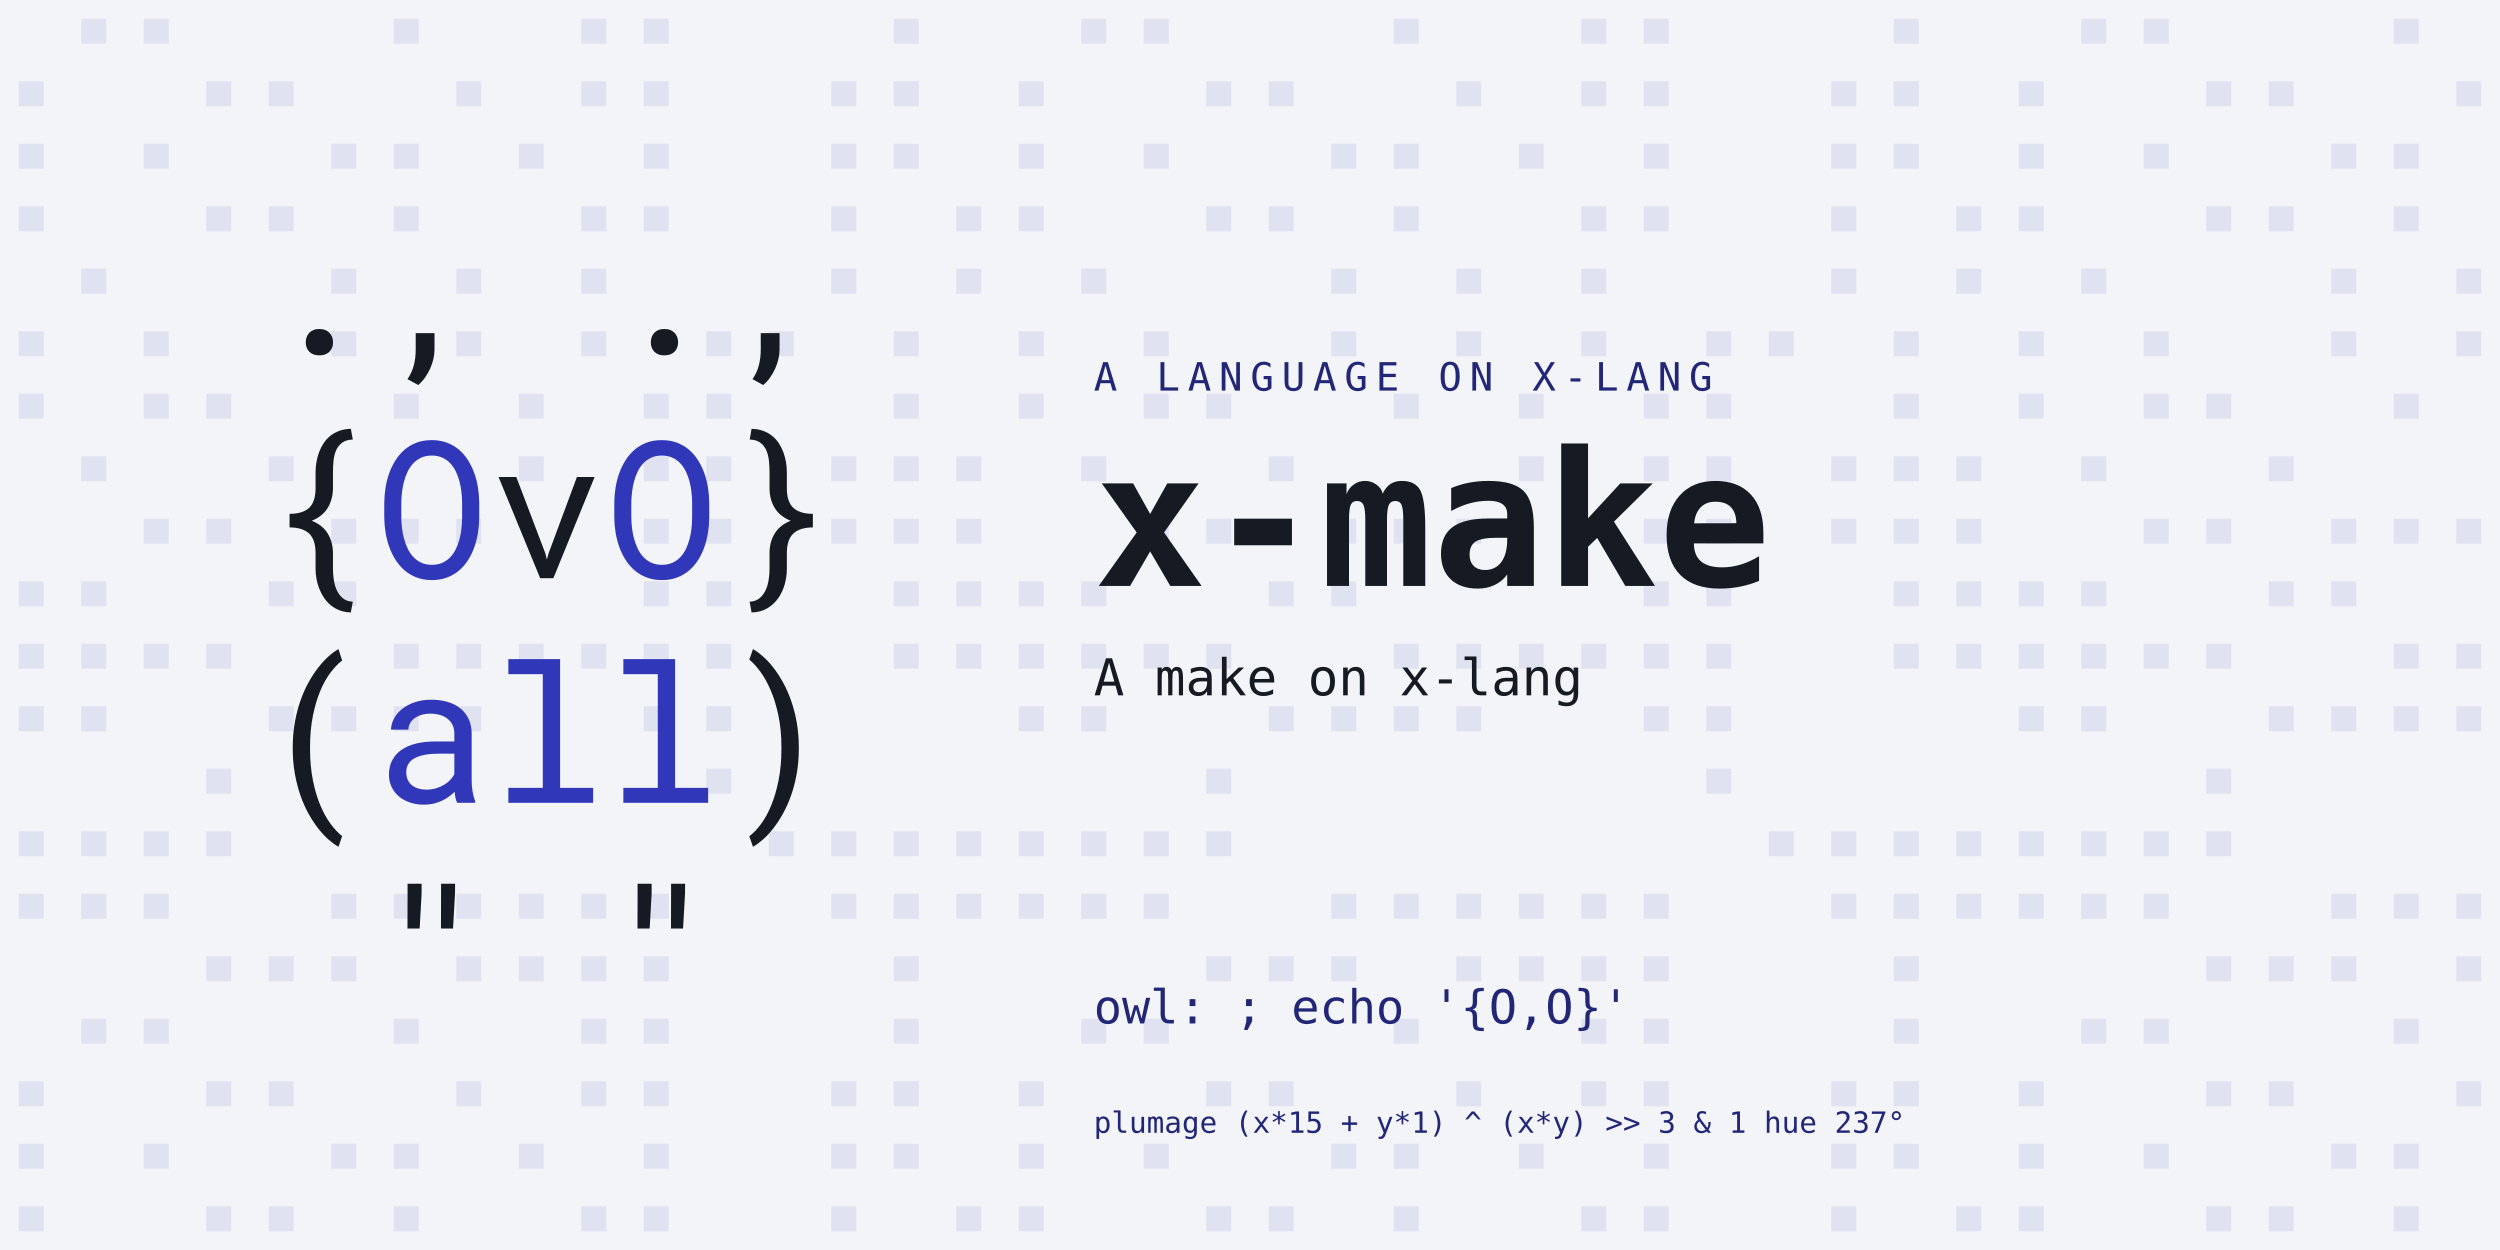
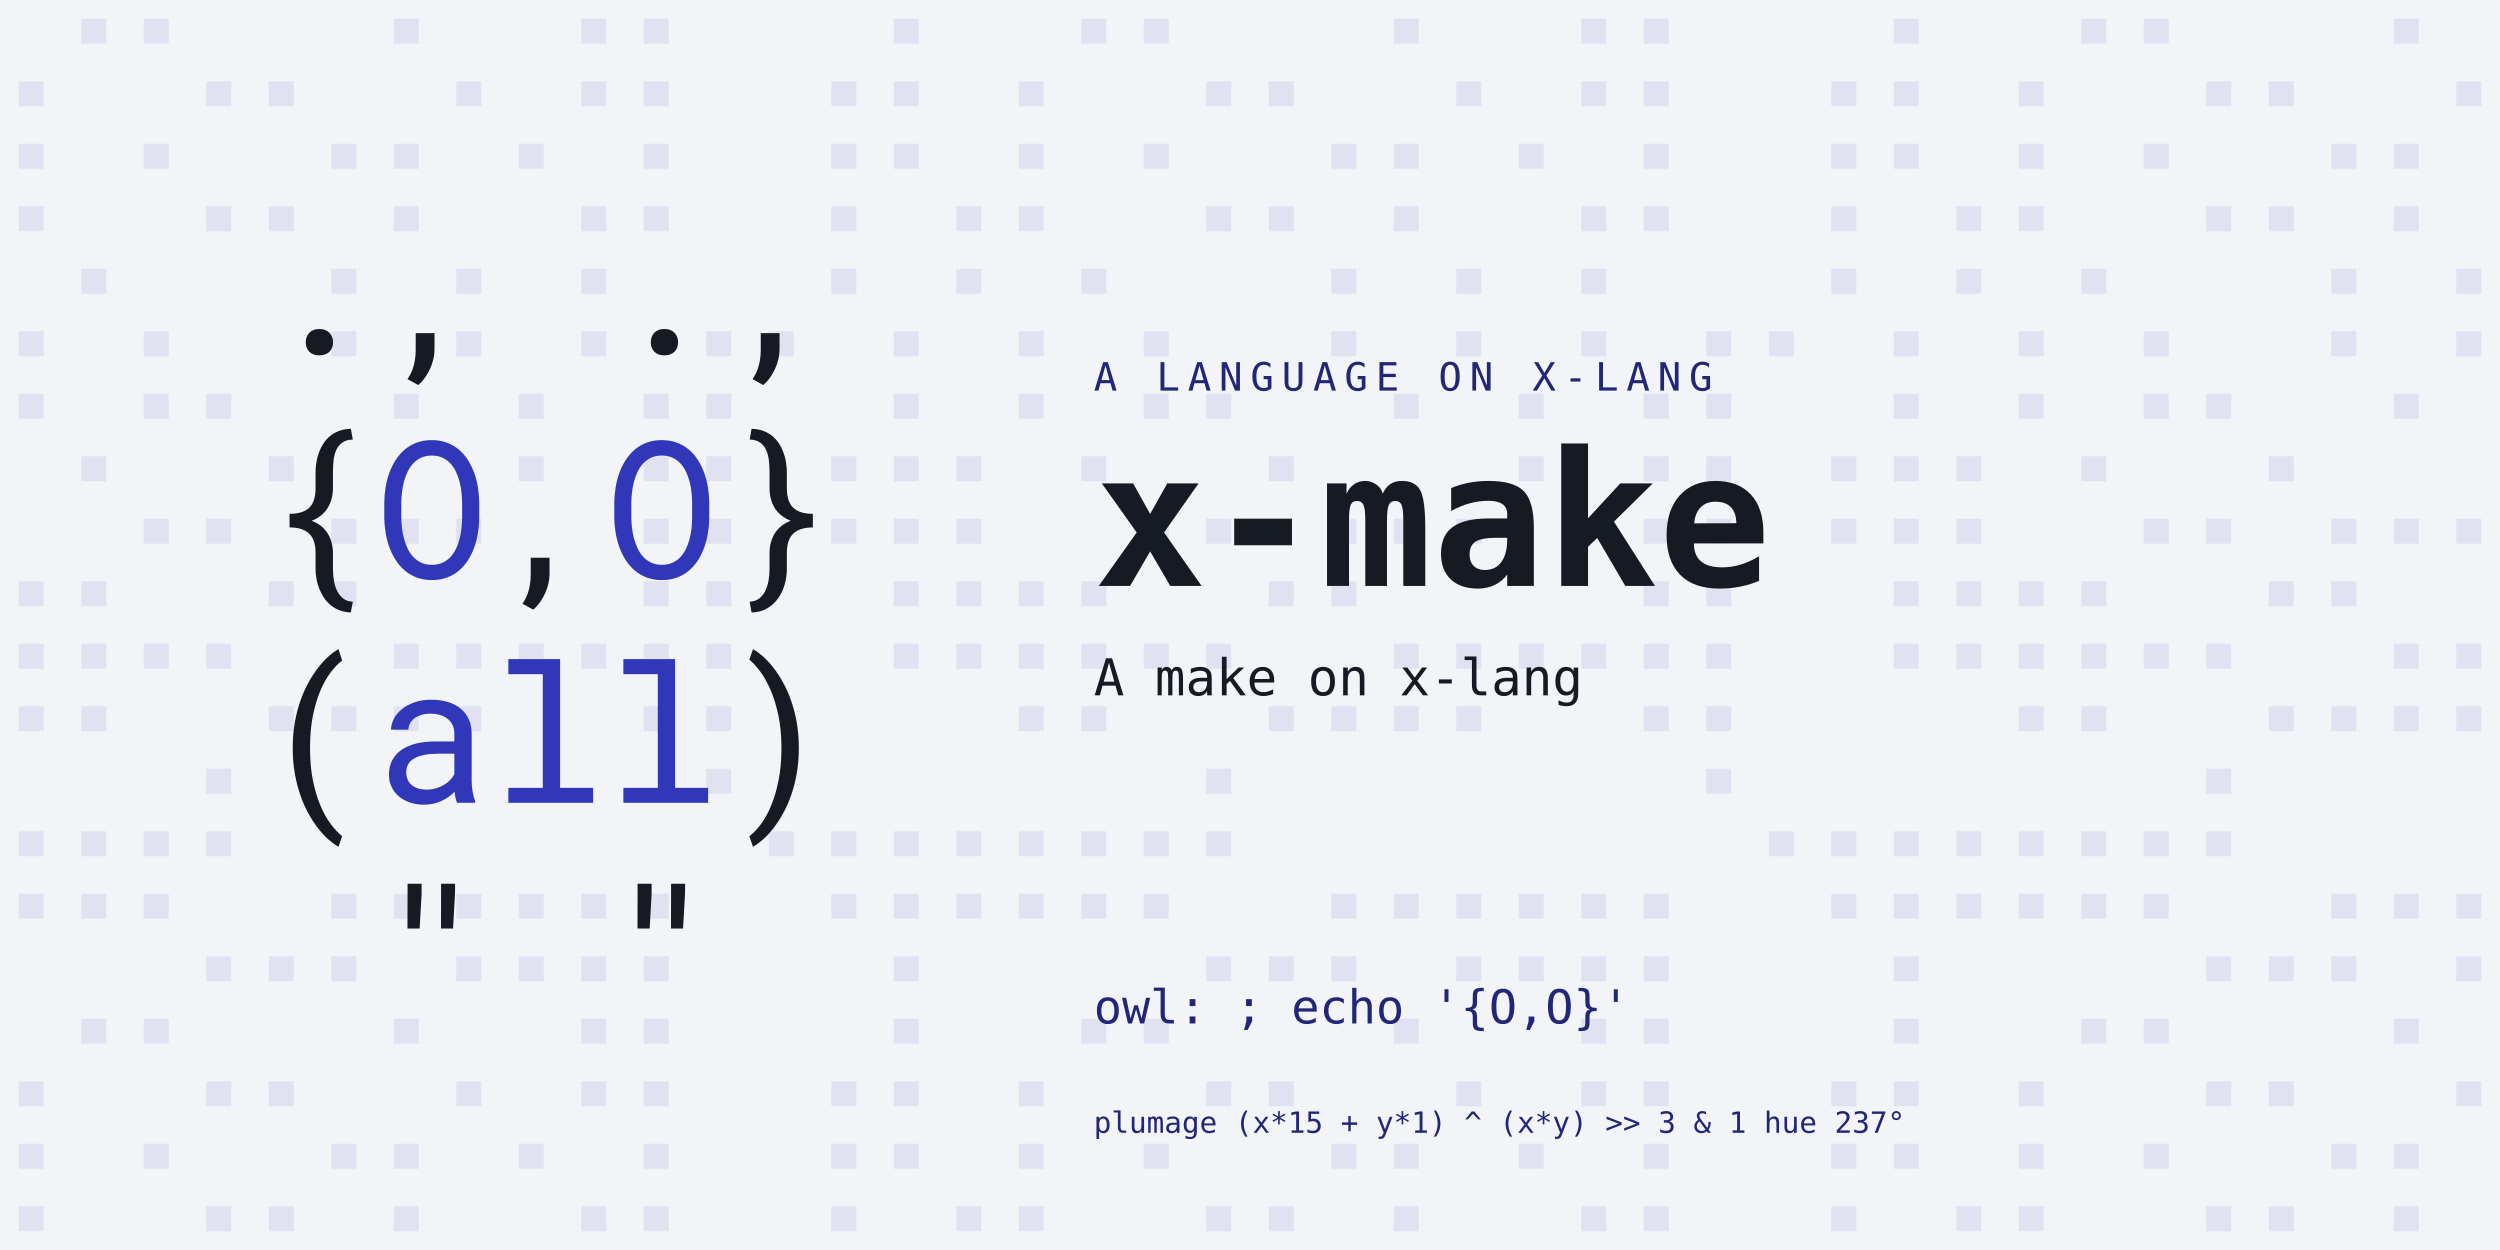
<svg xmlns="http://www.w3.org/2000/svg" width="1280" height="640" viewBox="0 0 1280 640" role="img" aria-label="x-make, with Bitwise">
  <rect width="1280" height="640" fill="#f2f4f7" />
  <g fill="hsl(237.5,58%,46%)" fill-opacity="0.09">
    <rect x="41.6" y="9.6" width="12.8" height="12.8" />
    <rect x="73.6" y="9.6" width="12.8" height="12.8" />
    <rect x="201.6" y="9.6" width="12.8" height="12.8" />
    <rect x="297.6" y="9.6" width="12.8" height="12.8" />
    <rect x="329.6" y="9.6" width="12.8" height="12.8" />
    <rect x="457.6" y="9.6" width="12.8" height="12.8" />
    <rect x="553.6" y="9.6" width="12.8" height="12.8" />
    <rect x="585.6" y="9.6" width="12.8" height="12.8" />
    <rect x="713.6" y="9.6" width="12.8" height="12.8" />
    <rect x="809.6" y="9.6" width="12.8" height="12.8" />
    <rect x="841.6" y="9.6" width="12.8" height="12.8" />
    <rect x="969.6" y="9.6" width="12.8" height="12.8" />
    <rect x="1065.6" y="9.6" width="12.8" height="12.8" />
    <rect x="1097.6" y="9.6" width="12.8" height="12.8" />
    <rect x="1225.6" y="9.6" width="12.8" height="12.8" />
    <rect x="9.6" y="41.6" width="12.8" height="12.8" />
    <rect x="105.6" y="41.6" width="12.8" height="12.8" />
    <rect x="137.6" y="41.6" width="12.8" height="12.8" />
    <rect x="233.6" y="41.6" width="12.8" height="12.8" />
    <rect x="297.6" y="41.6" width="12.8" height="12.8" />
    <rect x="329.6" y="41.6" width="12.8" height="12.8" />
    <rect x="425.6" y="41.6" width="12.8" height="12.8" />
    <rect x="457.6" y="41.6" width="12.8" height="12.8" />
    <rect x="521.6" y="41.6" width="12.8" height="12.8" />
    <rect x="617.6" y="41.6" width="12.8" height="12.8" />
    <rect x="649.6" y="41.6" width="12.8" height="12.8" />
    <rect x="745.6" y="41.6" width="12.8" height="12.8" />
    <rect x="809.6" y="41.6" width="12.8" height="12.8" />
    <rect x="841.6" y="41.6" width="12.8" height="12.8" />
    <rect x="937.6" y="41.6" width="12.8" height="12.8" />
    <rect x="969.6" y="41.6" width="12.8" height="12.8" />
    <rect x="1033.6" y="41.6" width="12.8" height="12.8" />
    <rect x="1129.6" y="41.6" width="12.8" height="12.8" />
    <rect x="1161.6" y="41.6" width="12.8" height="12.8" />
    <rect x="1257.6" y="41.6" width="12.8" height="12.8" />
    <rect x="9.6" y="73.6" width="12.8" height="12.8" />
    <rect x="73.6" y="73.6" width="12.8" height="12.8" />
    <rect x="169.6" y="73.6" width="12.8" height="12.8" />
    <rect x="201.6" y="73.6" width="12.8" height="12.8" />
    <rect x="265.6" y="73.6" width="12.8" height="12.8" />
    <rect x="329.6" y="73.6" width="12.8" height="12.8" />
    <rect x="425.6" y="73.6" width="12.8" height="12.8" />
    <rect x="457.6" y="73.6" width="12.8" height="12.8" />
    <rect x="521.6" y="73.6" width="12.8" height="12.8" />
    <rect x="585.6" y="73.6" width="12.8" height="12.8" />
    <rect x="681.6" y="73.6" width="12.8" height="12.8" />
    <rect x="713.6" y="73.6" width="12.8" height="12.8" />
    <rect x="777.6" y="73.6" width="12.8" height="12.8" />
    <rect x="841.6" y="73.6" width="12.8" height="12.8" />
    <rect x="937.6" y="73.6" width="12.8" height="12.8" />
    <rect x="969.6" y="73.6" width="12.8" height="12.8" />
    <rect x="1033.6" y="73.6" width="12.8" height="12.8" />
    <rect x="1097.6" y="73.6" width="12.8" height="12.8" />
    <rect x="1193.6" y="73.6" width="12.8" height="12.8" />
    <rect x="1225.6" y="73.6" width="12.8" height="12.8" />
    <rect x="9.6" y="105.6" width="12.8" height="12.8" />
    <rect x="105.6" y="105.6" width="12.8" height="12.8" />
    <rect x="137.6" y="105.6" width="12.8" height="12.8" />
    <rect x="201.6" y="105.6" width="12.8" height="12.8" />
    <rect x="297.6" y="105.6" width="12.8" height="12.8" />
    <rect x="329.6" y="105.6" width="12.8" height="12.8" />
    <rect x="425.6" y="105.6" width="12.8" height="12.8" />
    <rect x="489.6" y="105.6" width="12.8" height="12.8" />
    <rect x="521.6" y="105.6" width="12.8" height="12.8" />
    <rect x="617.6" y="105.6" width="12.8" height="12.8" />
    <rect x="649.6" y="105.6" width="12.8" height="12.8" />
    <rect x="713.6" y="105.6" width="12.8" height="12.8" />
    <rect x="809.6" y="105.6" width="12.8" height="12.8" />
    <rect x="841.6" y="105.6" width="12.8" height="12.8" />
    <rect x="937.6" y="105.6" width="12.8" height="12.8" />
    <rect x="1001.6" y="105.6" width="12.8" height="12.8" />
    <rect x="1033.6" y="105.6" width="12.8" height="12.8" />
    <rect x="1129.6" y="105.6" width="12.8" height="12.8" />
    <rect x="1161.6" y="105.6" width="12.8" height="12.8" />
    <rect x="1225.6" y="105.6" width="12.8" height="12.8" />
    <rect x="41.6" y="137.6" width="12.8" height="12.8" />
    <rect x="169.6" y="137.6" width="12.8" height="12.8" />
    <rect x="233.6" y="137.6" width="12.8" height="12.8" />
    <rect x="297.6" y="137.6" width="12.8" height="12.8" />
    <rect x="425.6" y="137.6" width="12.8" height="12.8" />
    <rect x="489.6" y="137.6" width="12.8" height="12.8" />
    <rect x="553.6" y="137.6" width="12.8" height="12.8" />
    <rect x="681.6" y="137.6" width="12.8" height="12.8" />
    <rect x="745.6" y="137.6" width="12.8" height="12.8" />
    <rect x="809.6" y="137.6" width="12.8" height="12.8" />
    <rect x="937.6" y="137.6" width="12.8" height="12.8" />
    <rect x="1001.6" y="137.6" width="12.8" height="12.8" />
    <rect x="1065.6" y="137.6" width="12.8" height="12.8" />
    <rect x="1193.6" y="137.6" width="12.8" height="12.8" />
    <rect x="1257.6" y="137.6" width="12.8" height="12.8" />
    <rect x="9.6" y="169.6" width="12.8" height="12.8" />
    <rect x="73.6" y="169.6" width="12.8" height="12.8" />
    <rect x="169.6" y="169.6" width="12.8" height="12.8" />
    <rect x="233.6" y="169.6" width="12.8" height="12.8" />
    <rect x="297.6" y="169.6" width="12.8" height="12.8" />
    <rect x="361.6" y="169.6" width="12.8" height="12.8" />
    <rect x="393.6" y="169.6" width="12.8" height="12.8" />
    <rect x="457.6" y="169.6" width="12.8" height="12.8" />
    <rect x="521.6" y="169.6" width="12.8" height="12.8" />
    <rect x="585.6" y="169.6" width="12.8" height="12.8" />
    <rect x="681.6" y="169.6" width="12.8" height="12.8" />
    <rect x="745.6" y="169.6" width="12.8" height="12.8" />
    <rect x="809.6" y="169.6" width="12.8" height="12.8" />
    <rect x="873.6" y="169.6" width="12.8" height="12.8" />
    <rect x="905.6" y="169.6" width="12.8" height="12.8" />
    <rect x="969.6" y="169.6" width="12.8" height="12.8" />
    <rect x="1033.6" y="169.6" width="12.8" height="12.8" />
    <rect x="1097.6" y="169.6" width="12.8" height="12.8" />
    <rect x="1193.6" y="169.6" width="12.8" height="12.8" />
    <rect x="1257.6" y="169.6" width="12.8" height="12.8" />
    <rect x="9.6" y="201.6" width="12.8" height="12.8" />
    <rect x="73.6" y="201.6" width="12.8" height="12.8" />
    <rect x="105.6" y="201.6" width="12.8" height="12.8" />
    <rect x="201.6" y="201.6" width="12.8" height="12.8" />
    <rect x="265.6" y="201.6" width="12.8" height="12.8" />
    <rect x="329.6" y="201.6" width="12.8" height="12.8" />
    <rect x="361.6" y="201.6" width="12.8" height="12.8" />
    <rect x="457.6" y="201.6" width="12.8" height="12.8" />
    <rect x="521.6" y="201.6" width="12.8" height="12.8" />
    <rect x="585.6" y="201.6" width="12.8" height="12.8" />
    <rect x="617.6" y="201.6" width="12.8" height="12.8" />
    <rect x="713.6" y="201.6" width="12.8" height="12.8" />
    <rect x="777.6" y="201.6" width="12.8" height="12.8" />
    <rect x="841.6" y="201.6" width="12.8" height="12.8" />
    <rect x="873.6" y="201.6" width="12.8" height="12.8" />
    <rect x="969.6" y="201.6" width="12.8" height="12.8" />
    <rect x="1033.6" y="201.6" width="12.8" height="12.8" />
    <rect x="1097.6" y="201.6" width="12.8" height="12.8" />
    <rect x="1129.6" y="201.6" width="12.8" height="12.8" />
    <rect x="1225.6" y="201.6" width="12.8" height="12.8" />
    <rect x="41.6" y="233.6" width="12.8" height="12.8" />
    <rect x="137.6" y="233.6" width="12.8" height="12.8" />
    <rect x="265.6" y="233.6" width="12.8" height="12.8" />
    <rect x="329.6" y="233.6" width="12.8" height="12.8" />
    <rect x="361.6" y="233.6" width="12.8" height="12.8" />
    <rect x="425.6" y="233.6" width="12.8" height="12.8" />
    <rect x="457.6" y="233.6" width="12.8" height="12.8" />
    <rect x="489.6" y="233.6" width="12.8" height="12.8" />
    <rect x="553.6" y="233.6" width="12.8" height="12.8" />
    <rect x="649.6" y="233.6" width="12.8" height="12.8" />
    <rect x="777.6" y="233.6" width="12.8" height="12.8" />
    <rect x="841.6" y="233.6" width="12.8" height="12.8" />
    <rect x="873.6" y="233.6" width="12.8" height="12.8" />
    <rect x="937.6" y="233.6" width="12.8" height="12.8" />
    <rect x="969.6" y="233.6" width="12.8" height="12.8" />
    <rect x="1001.6" y="233.6" width="12.8" height="12.8" />
    <rect x="1065.6" y="233.6" width="12.8" height="12.8" />
    <rect x="1161.6" y="233.6" width="12.8" height="12.8" />
    <rect x="73.6" y="265.6" width="12.8" height="12.8" />
    <rect x="105.6" y="265.6" width="12.8" height="12.8" />
    <rect x="169.6" y="265.6" width="12.8" height="12.8" />
    <rect x="201.6" y="265.6" width="12.8" height="12.8" />
    <rect x="233.6" y="265.6" width="12.8" height="12.8" />
    <rect x="329.6" y="265.6" width="12.8" height="12.8" />
    <rect x="361.6" y="265.6" width="12.8" height="12.8" />
    <rect x="425.6" y="265.6" width="12.8" height="12.8" />
    <rect x="457.6" y="265.6" width="12.8" height="12.8" />
    <rect x="489.6" y="265.6" width="12.8" height="12.8" />
    <rect x="585.6" y="265.6" width="12.8" height="12.8" />
    <rect x="617.6" y="265.6" width="12.8" height="12.8" />
    <rect x="681.6" y="265.6" width="12.8" height="12.8" />
    <rect x="713.6" y="265.6" width="12.8" height="12.8" />
    <rect x="745.6" y="265.6" width="12.8" height="12.8" />
    <rect x="841.6" y="265.6" width="12.8" height="12.8" />
    <rect x="873.6" y="265.6" width="12.8" height="12.8" />
    <rect x="937.6" y="265.6" width="12.8" height="12.8" />
    <rect x="969.6" y="265.6" width="12.8" height="12.8" />
    <rect x="1001.6" y="265.6" width="12.8" height="12.8" />
    <rect x="1097.6" y="265.6" width="12.8" height="12.8" />
    <rect x="1129.6" y="265.6" width="12.8" height="12.8" />
    <rect x="1193.6" y="265.6" width="12.8" height="12.8" />
    <rect x="1225.6" y="265.6" width="12.8" height="12.8" />
    <rect x="1257.6" y="265.6" width="12.8" height="12.8" />
    <rect x="9.6" y="297.6" width="12.8" height="12.8" />
    <rect x="41.6" y="297.6" width="12.8" height="12.8" />
    <rect x="137.6" y="297.6" width="12.8" height="12.8" />
    <rect x="169.6" y="297.6" width="12.8" height="12.8" />
    <rect x="329.6" y="297.6" width="12.8" height="12.8" />
    <rect x="361.6" y="297.6" width="12.8" height="12.8" />
    <rect x="457.6" y="297.6" width="12.8" height="12.8" />
    <rect x="489.6" y="297.6" width="12.8" height="12.8" />
    <rect x="521.6" y="297.6" width="12.8" height="12.8" />
    <rect x="553.6" y="297.6" width="12.8" height="12.8" />
    <rect x="649.6" y="297.6" width="12.8" height="12.8" />
    <rect x="681.6" y="297.6" width="12.8" height="12.8" />
    <rect x="841.6" y="297.6" width="12.8" height="12.8" />
    <rect x="873.6" y="297.6" width="12.8" height="12.8" />
    <rect x="969.6" y="297.6" width="12.8" height="12.8" />
    <rect x="1001.6" y="297.6" width="12.8" height="12.8" />
    <rect x="1033.6" y="297.6" width="12.8" height="12.8" />
    <rect x="1065.6" y="297.6" width="12.8" height="12.8" />
    <rect x="1161.6" y="297.6" width="12.8" height="12.8" />
    <rect x="1193.6" y="297.6" width="12.8" height="12.8" />
    <rect x="9.6" y="329.6" width="12.8" height="12.8" />
    <rect x="41.6" y="329.6" width="12.8" height="12.8" />
    <rect x="73.6" y="329.6" width="12.8" height="12.8" />
    <rect x="105.6" y="329.6" width="12.8" height="12.8" />
    <rect x="201.6" y="329.6" width="12.8" height="12.8" />
    <rect x="233.6" y="329.6" width="12.8" height="12.8" />
    <rect x="265.6" y="329.6" width="12.8" height="12.8" />
    <rect x="297.6" y="329.6" width="12.8" height="12.8" />
    <rect x="329.6" y="329.6" width="12.8" height="12.8" />
    <rect x="361.6" y="329.6" width="12.8" height="12.8" />
    <rect x="457.6" y="329.6" width="12.8" height="12.8" />
    <rect x="489.6" y="329.6" width="12.8" height="12.8" />
    <rect x="521.6" y="329.6" width="12.8" height="12.8" />
    <rect x="553.6" y="329.6" width="12.8" height="12.8" />
    <rect x="585.6" y="329.6" width="12.8" height="12.8" />
    <rect x="617.6" y="329.6" width="12.8" height="12.8" />
    <rect x="713.6" y="329.6" width="12.8" height="12.8" />
    <rect x="745.6" y="329.6" width="12.8" height="12.8" />
    <rect x="777.6" y="329.6" width="12.8" height="12.8" />
    <rect x="809.6" y="329.6" width="12.8" height="12.8" />
    <rect x="841.6" y="329.6" width="12.8" height="12.8" />
    <rect x="873.6" y="329.6" width="12.8" height="12.8" />
    <rect x="969.6" y="329.6" width="12.8" height="12.8" />
    <rect x="1001.6" y="329.6" width="12.8" height="12.8" />
    <rect x="1033.6" y="329.6" width="12.8" height="12.8" />
    <rect x="1065.6" y="329.6" width="12.8" height="12.8" />
    <rect x="1097.6" y="329.6" width="12.8" height="12.8" />
    <rect x="1129.6" y="329.6" width="12.8" height="12.8" />
    <rect x="1225.6" y="329.6" width="12.8" height="12.8" />
    <rect x="1257.6" y="329.6" width="12.8" height="12.8" />
    <rect x="9.6" y="361.6" width="12.8" height="12.8" />
    <rect x="41.6" y="361.6" width="12.8" height="12.8" />
    <rect x="137.6" y="361.6" width="12.8" height="12.8" />
    <rect x="169.6" y="361.6" width="12.8" height="12.8" />
    <rect x="201.6" y="361.6" width="12.8" height="12.8" />
    <rect x="233.6" y="361.6" width="12.8" height="12.8" />
    <rect x="329.6" y="361.6" width="12.8" height="12.8" />
    <rect x="361.6" y="361.6" width="12.8" height="12.8" />
    <rect x="521.6" y="361.6" width="12.8" height="12.8" />
    <rect x="553.6" y="361.6" width="12.8" height="12.8" />
    <rect x="649.6" y="361.6" width="12.8" height="12.8" />
    <rect x="681.6" y="361.6" width="12.8" height="12.8" />
    <rect x="713.6" y="361.6" width="12.8" height="12.8" />
    <rect x="745.6" y="361.6" width="12.8" height="12.8" />
    <rect x="841.6" y="361.6" width="12.8" height="12.8" />
    <rect x="873.6" y="361.6" width="12.8" height="12.8" />
    <rect x="1033.6" y="361.6" width="12.8" height="12.8" />
    <rect x="1065.6" y="361.6" width="12.8" height="12.8" />
    <rect x="1161.6" y="361.6" width="12.8" height="12.8" />
    <rect x="1193.6" y="361.6" width="12.8" height="12.8" />
    <rect x="1225.6" y="361.6" width="12.8" height="12.8" />
    <rect x="1257.6" y="361.6" width="12.8" height="12.8" />
    <rect x="105.6" y="393.6" width="12.8" height="12.8" />
    <rect x="361.6" y="393.6" width="12.8" height="12.8" />
    <rect x="617.6" y="393.6" width="12.8" height="12.8" />
    <rect x="873.6" y="393.6" width="12.8" height="12.8" />
    <rect x="1129.6" y="393.6" width="12.8" height="12.8" />
    <rect x="9.6" y="425.6" width="12.8" height="12.8" />
    <rect x="41.6" y="425.6" width="12.8" height="12.8" />
    <rect x="73.6" y="425.6" width="12.8" height="12.8" />
    <rect x="105.6" y="425.6" width="12.8" height="12.8" />
    <rect x="393.6" y="425.6" width="12.8" height="12.8" />
    <rect x="425.6" y="425.6" width="12.8" height="12.8" />
    <rect x="457.6" y="425.6" width="12.8" height="12.8" />
    <rect x="489.6" y="425.6" width="12.8" height="12.8" />
    <rect x="521.6" y="425.6" width="12.8" height="12.8" />
    <rect x="553.6" y="425.6" width="12.8" height="12.8" />
    <rect x="585.6" y="425.6" width="12.8" height="12.8" />
    <rect x="617.6" y="425.6" width="12.8" height="12.8" />
    <rect x="905.6" y="425.6" width="12.8" height="12.8" />
    <rect x="937.6" y="425.6" width="12.8" height="12.8" />
    <rect x="969.6" y="425.6" width="12.8" height="12.8" />
    <rect x="1001.6" y="425.6" width="12.8" height="12.8" />
    <rect x="1033.6" y="425.6" width="12.8" height="12.8" />
    <rect x="1065.6" y="425.6" width="12.8" height="12.8" />
    <rect x="1097.6" y="425.6" width="12.8" height="12.8" />
    <rect x="1129.6" y="425.6" width="12.8" height="12.8" />
    <rect x="9.6" y="457.6" width="12.8" height="12.8" />
    <rect x="41.6" y="457.6" width="12.8" height="12.8" />
    <rect x="73.6" y="457.6" width="12.8" height="12.8" />
    <rect x="169.6" y="457.6" width="12.8" height="12.8" />
    <rect x="201.6" y="457.6" width="12.8" height="12.8" />
    <rect x="233.6" y="457.6" width="12.8" height="12.8" />
    <rect x="265.6" y="457.6" width="12.8" height="12.8" />
    <rect x="297.6" y="457.6" width="12.8" height="12.8" />
    <rect x="329.6" y="457.6" width="12.8" height="12.8" />
    <rect x="425.6" y="457.6" width="12.8" height="12.8" />
    <rect x="457.6" y="457.6" width="12.8" height="12.8" />
    <rect x="489.6" y="457.6" width="12.8" height="12.8" />
    <rect x="521.6" y="457.6" width="12.8" height="12.8" />
    <rect x="553.6" y="457.6" width="12.8" height="12.8" />
    <rect x="585.6" y="457.6" width="12.8" height="12.8" />
    <rect x="681.6" y="457.6" width="12.8" height="12.8" />
    <rect x="713.6" y="457.6" width="12.8" height="12.8" />
    <rect x="745.6" y="457.6" width="12.8" height="12.8" />
    <rect x="777.6" y="457.6" width="12.8" height="12.8" />
    <rect x="809.6" y="457.6" width="12.8" height="12.8" />
    <rect x="841.6" y="457.6" width="12.8" height="12.8" />
    <rect x="937.6" y="457.6" width="12.8" height="12.8" />
    <rect x="969.6" y="457.6" width="12.8" height="12.8" />
    <rect x="1001.6" y="457.6" width="12.8" height="12.8" />
    <rect x="1033.6" y="457.6" width="12.8" height="12.8" />
    <rect x="1065.6" y="457.6" width="12.8" height="12.8" />
    <rect x="1097.6" y="457.6" width="12.8" height="12.8" />
    <rect x="1193.6" y="457.6" width="12.8" height="12.8" />
    <rect x="1225.6" y="457.6" width="12.8" height="12.8" />
    <rect x="1257.6" y="457.6" width="12.8" height="12.8" />
    <rect x="105.6" y="489.6" width="12.8" height="12.8" />
    <rect x="137.6" y="489.6" width="12.8" height="12.8" />
    <rect x="169.6" y="489.6" width="12.8" height="12.8" />
    <rect x="233.6" y="489.6" width="12.8" height="12.8" />
    <rect x="265.6" y="489.6" width="12.8" height="12.8" />
    <rect x="297.6" y="489.6" width="12.8" height="12.8" />
    <rect x="329.6" y="489.6" width="12.8" height="12.8" />
    <rect x="457.6" y="489.6" width="12.8" height="12.8" />
    <rect x="617.6" y="489.6" width="12.8" height="12.8" />
    <rect x="649.6" y="489.6" width="12.8" height="12.8" />
    <rect x="681.6" y="489.6" width="12.8" height="12.8" />
    <rect x="745.6" y="489.6" width="12.8" height="12.8" />
    <rect x="777.6" y="489.6" width="12.8" height="12.8" />
    <rect x="809.6" y="489.6" width="12.8" height="12.8" />
    <rect x="841.6" y="489.6" width="12.8" height="12.8" />
    <rect x="969.6" y="489.6" width="12.8" height="12.8" />
    <rect x="1129.6" y="489.6" width="12.8" height="12.8" />
    <rect x="1161.6" y="489.6" width="12.8" height="12.8" />
    <rect x="1193.6" y="489.6" width="12.8" height="12.8" />
    <rect x="1257.6" y="489.6" width="12.8" height="12.8" />
    <rect x="41.6" y="521.6" width="12.8" height="12.8" />
    <rect x="73.6" y="521.6" width="12.8" height="12.8" />
    <rect x="201.6" y="521.6" width="12.8" height="12.8" />
    <rect x="297.6" y="521.6" width="12.8" height="12.8" />
    <rect x="329.6" y="521.6" width="12.8" height="12.8" />
    <rect x="457.6" y="521.6" width="12.8" height="12.8" />
    <rect x="553.6" y="521.6" width="12.8" height="12.8" />
    <rect x="585.6" y="521.6" width="12.8" height="12.8" />
    <rect x="713.6" y="521.6" width="12.8" height="12.8" />
    <rect x="809.6" y="521.6" width="12.8" height="12.8" />
    <rect x="841.6" y="521.6" width="12.8" height="12.8" />
    <rect x="969.6" y="521.6" width="12.8" height="12.8" />
    <rect x="1065.6" y="521.6" width="12.8" height="12.8" />
    <rect x="1097.6" y="521.6" width="12.8" height="12.8" />
    <rect x="1225.6" y="521.6" width="12.8" height="12.8" />
    <rect x="9.6" y="553.6" width="12.8" height="12.8" />
    <rect x="105.6" y="553.6" width="12.8" height="12.8" />
    <rect x="137.6" y="553.6" width="12.8" height="12.8" />
    <rect x="233.6" y="553.6" width="12.8" height="12.8" />
    <rect x="297.6" y="553.6" width="12.8" height="12.8" />
    <rect x="329.6" y="553.6" width="12.8" height="12.8" />
    <rect x="425.6" y="553.6" width="12.8" height="12.8" />
    <rect x="457.6" y="553.6" width="12.8" height="12.8" />
    <rect x="521.6" y="553.6" width="12.8" height="12.8" />
    <rect x="617.6" y="553.6" width="12.8" height="12.8" />
    <rect x="649.6" y="553.6" width="12.8" height="12.8" />
    <rect x="745.6" y="553.6" width="12.8" height="12.8" />
    <rect x="809.6" y="553.6" width="12.8" height="12.8" />
    <rect x="841.6" y="553.6" width="12.8" height="12.8" />
    <rect x="937.6" y="553.6" width="12.8" height="12.8" />
    <rect x="969.6" y="553.6" width="12.8" height="12.8" />
    <rect x="1033.6" y="553.6" width="12.8" height="12.8" />
    <rect x="1129.6" y="553.6" width="12.8" height="12.8" />
    <rect x="1161.6" y="553.6" width="12.8" height="12.8" />
    <rect x="1257.6" y="553.6" width="12.8" height="12.8" />
    <rect x="9.6" y="585.6" width="12.8" height="12.8" />
    <rect x="73.6" y="585.6" width="12.8" height="12.8" />
    <rect x="169.6" y="585.6" width="12.8" height="12.8" />
    <rect x="201.6" y="585.6" width="12.8" height="12.8" />
    <rect x="265.6" y="585.6" width="12.8" height="12.8" />
    <rect x="329.6" y="585.6" width="12.8" height="12.8" />
    <rect x="425.6" y="585.6" width="12.8" height="12.8" />
    <rect x="457.6" y="585.6" width="12.8" height="12.8" />
    <rect x="521.6" y="585.6" width="12.8" height="12.8" />
    <rect x="585.6" y="585.6" width="12.8" height="12.8" />
    <rect x="681.6" y="585.6" width="12.8" height="12.8" />
    <rect x="713.6" y="585.6" width="12.8" height="12.8" />
    <rect x="777.6" y="585.6" width="12.8" height="12.8" />
    <rect x="841.6" y="585.6" width="12.8" height="12.8" />
    <rect x="937.6" y="585.6" width="12.8" height="12.8" />
    <rect x="969.6" y="585.6" width="12.8" height="12.8" />
    <rect x="1033.6" y="585.6" width="12.8" height="12.8" />
    <rect x="1097.6" y="585.6" width="12.8" height="12.8" />
    <rect x="1193.6" y="585.6" width="12.8" height="12.8" />
    <rect x="1225.6" y="585.6" width="12.8" height="12.8" />
    <rect x="9.6" y="617.6" width="12.8" height="12.8" />
    <rect x="105.6" y="617.6" width="12.8" height="12.8" />
    <rect x="137.6" y="617.6" width="12.8" height="12.8" />
    <rect x="201.6" y="617.6" width="12.8" height="12.8" />
    <rect x="297.6" y="617.6" width="12.8" height="12.8" />
    <rect x="329.6" y="617.6" width="12.8" height="12.8" />
    <rect x="425.6" y="617.6" width="12.8" height="12.8" />
    <rect x="489.6" y="617.6" width="12.8" height="12.8" />
    <rect x="521.6" y="617.6" width="12.8" height="12.8" />
    <rect x="617.6" y="617.6" width="12.8" height="12.8" />
    <rect x="649.6" y="617.6" width="12.8" height="12.8" />
    <rect x="713.6" y="617.6" width="12.8" height="12.8" />
    <rect x="809.6" y="617.6" width="12.8" height="12.8" />
    <rect x="841.6" y="617.6" width="12.8" height="12.8" />
    <rect x="937.6" y="617.6" width="12.8" height="12.8" />
    <rect x="1001.6" y="617.6" width="12.8" height="12.8" />
    <rect x="1033.6" y="617.6" width="12.8" height="12.8" />
    <rect x="1129.6" y="617.6" width="12.8" height="12.8" />
    <rect x="1161.6" y="617.6" width="12.8" height="12.8" />
    <rect x="1225.6" y="617.6" width="12.8" height="12.8" />
  </g>
  <defs>
    <path id="o-14" d="M496 120Q496 150 505.5 176.0Q515 202 533.0 221.5Q551 241 578.0 252.0Q605 263 641 263Q677 263 704.5 252.0Q732 241 750.5 221.5Q769 202 778.5 176.0Q788 150 788 120Q788 91 778.5 65.5Q769 40 750.5 21.0Q732 2 704.5 -8.5Q677 -19 641 -19Q605 -19 578.0 -8.5Q551 2 533.0 21.0Q515 40 505.5 65.5Q496 91 496 120Z" />
    <path id="o-12" d="M643 43Q643 -4 631.5 -55.5Q620 -107 597.5 -157.5Q575 -208 543.0 -254.0Q511 -300 469 -336L354 -273Q402 -203 422.0 -124.0Q442 -45 442 40V219H643Z" />
    <path id="o-91" d="M978 -366Q913 -364 860.0 -344.0Q807 -324 765.0 -290.0Q723 -256 692.5 -211.0Q662 -166 641.5 -114.5Q621 -63 611.0 -8.5Q601 46 601 99V268Q601 412 532.5 477.0Q464 542 323 543V688Q464 688 532.5 752.5Q601 817 601 962V1132Q601 1185 610.0 1239.5Q619 1294 638.0 1345.5Q657 1397 686.5 1442.0Q716 1487 758.0 1521.0Q800 1555 854.5 1575.0Q909 1595 978 1597L999 1482Q927 1480 884.5 1448.0Q842 1416 820.5 1366.5Q799 1317 793.0 1255.0Q787 1193 787 1132V962Q786 842 731.0 751.5Q676 661 560 614Q676 568 731.0 477.5Q786 387 787 268V99Q787 37 797.0 -24.5Q807 -86 831.5 -135.5Q856 -185 896.5 -217.0Q937 -249 999 -251Z" />
    <path id="o-47" d="M1121 644Q1120 566 1107.5 486.5Q1095 407 1069.0 333.0Q1043 259 1002.5 195.0Q962 131 906.0 83.0Q850 35 777.5 7.5Q705 -20 615 -20Q525 -20 452.5 7.5Q380 35 324.0 83.0Q268 131 227.0 195.5Q186 260 159.5 334.0Q133 408 120.0 487.0Q107 566 106 644V810Q107 888 119.5 967.5Q132 1047 158.5 1121.0Q185 1195 225.5 1259.5Q266 1324 322.0 1372.5Q378 1421 450.5 1448.5Q523 1476 613 1476Q703 1476 776.0 1448.5Q849 1421 905.0 1373.0Q961 1325 1001.5 1260.5Q1042 1196 1068.5 1122.0Q1095 1048 1107.5 968.0Q1120 888 1121 810ZM938 812Q937 864 931.0 920.5Q925 977 910.5 1032.5Q896 1088 872.0 1138.5Q848 1189 812.0 1227.5Q776 1266 727.0 1288.5Q678 1311 613 1311Q549 1311 500.0 1288.0Q451 1265 415.0 1226.5Q379 1188 355.0 1137.5Q331 1087 316.5 1031.5Q302 976 295.5 919.5Q289 863 288 812V644Q289 593 295.5 536.0Q302 479 317.0 423.5Q332 368 356.0 317.0Q380 266 416.0 227.5Q452 189 501.0 166.0Q550 143 615 143Q680 143 729.5 166.0Q779 189 814.5 227.5Q850 266 873.5 316.5Q897 367 911.5 422.5Q926 478 931.5 535.0Q937 592 938 644Z" />
-     <path id="o-86" d="M598 266 615 199 633 266 936 1082H1125L684 0H543L98 1082H288Z" />
    <path id="o-93" d="M323 -251Q384 -249 425.0 -217.0Q466 -185 490.5 -135.5Q515 -86 525.5 -24.5Q536 37 536 99V268Q536 387 591.0 477.5Q646 568 762 614Q646 661 591.0 751.5Q536 842 536 962V1132Q536 1193 529.5 1255.0Q523 1317 501.5 1366.5Q480 1416 438.0 1448.0Q396 1480 324 1482L344 1597Q413 1595 467.5 1575.0Q522 1555 564.0 1521.0Q606 1487 635.5 1442.0Q665 1397 684.0 1345.5Q703 1294 712.0 1239.5Q721 1185 721 1132V962Q721 817 790.0 752.5Q859 688 999 688V543Q859 542 790.0 477.0Q721 412 721 268V99Q721 19 699.0 -62.5Q677 -144 630.5 -211.0Q584 -278 513.0 -321.0Q442 -364 344 -366Z" />
    <path id="o-8" d="M357 591Q357 734 379.5 860.0Q402 986 440.0 1093.5Q478 1201 527.5 1290.0Q577 1379 631.5 1448.0Q686 1517 741.0 1566.0Q796 1615 846 1643L885 1521Q823 1474 761.5 1393.0Q700 1312 651.5 1196.5Q603 1081 572.5 930.5Q542 780 542 593V579Q542 392 572.5 241.0Q603 90 651.5 -26.0Q700 -142 761.5 -224.5Q823 -307 885 -357L846 -470Q796 -442 740.5 -393.5Q685 -345 630.5 -275.5Q576 -206 526.5 -117.5Q477 -29 439.5 78.5Q402 186 379.5 312.0Q357 438 357 581Z" />
    <path id="o-65" d="M885 0Q874 21 867.5 52.5Q861 84 858 118Q830 90 795.5 65.0Q761 40 719.5 21.0Q678 2 631.0 -9.0Q584 -20 531 -20Q445 -20 375.5 5.0Q306 30 257.5 72.5Q209 115 182.5 173.5Q156 232 156 300Q156 389 191.5 456.0Q227 523 292.0 567.5Q357 612 448.5 634.0Q540 656 653 656H855V741Q855 790 837.0 829.0Q819 868 786.0 895.5Q753 923 705.5 938.0Q658 953 599 953Q544 953 500.5 939.0Q457 925 427.0 902.0Q397 879 380.5 847.5Q364 816 364 782H178Q179 841 208.5 898.0Q238 955 293.5 1000.5Q349 1046 428.5 1074.0Q508 1102 609 1102Q701 1102 780.0 1079.5Q859 1057 916.5 1011.5Q974 966 1007.0 898.0Q1040 830 1040 739V236Q1040 182 1050.0 121.5Q1060 61 1078 16V0ZM558 141Q612 141 659.0 155.0Q706 169 744.5 192.0Q783 215 811.0 244.5Q839 274 855 306V525H683Q521 525 431.0 477.0Q341 429 341 326Q341 286 354.5 252.0Q368 218 395.0 193.5Q422 169 463.0 155.0Q504 141 558 141Z" />
    <path id="o-76" d="M203 1536H756V160H1109V0H203V160H571V1375H203Z" />
    <path id="o-9" d="M849 581Q849 438 826.5 312.0Q804 186 766.0 78.5Q728 -29 678.5 -117.5Q629 -206 574.5 -275.5Q520 -345 464.5 -393.5Q409 -442 359 -470L320 -357Q382 -311 443.5 -228.5Q505 -146 553.5 -29.0Q602 88 632.5 240.0Q663 392 663 579V593Q663 780 631.0 932.5Q599 1085 548.5 1202.5Q498 1320 437.5 1402.0Q377 1484 320 1530L359 1643Q409 1615 464.5 1566.0Q520 1517 574.5 1448.0Q629 1379 678.5 1290.0Q728 1201 766.0 1093.5Q804 986 826.5 860.0Q849 734 849 591Z" />
    <path id="o-2" d="M505 1427 484 1057H354L355 1411V1536H505ZM862 1427 841 1057H712L713 1411V1536H863Z" />
  </defs>
  <g fill="#161a22">
    <use href="#o-14" transform="translate(132.78,181.04) scale(0.0479,-0.0479)" />
    <use href="#o-12" transform="translate(191.67,181.04) scale(0.0479,-0.0479)" />
    <use href="#o-14" transform="translate(309.44,181.04) scale(0.0479,-0.0479)" />
    <use href="#o-12" transform="translate(368.33,181.04) scale(0.0479,-0.0479)" />
    <use href="#o-91" transform="translate(132.78,296.04) scale(0.0479,-0.0479)" />
-     <use href="#o-86" transform="translate(250.56,296.04) scale(0.0479,-0.0479)" />
+     <use href="#o-12" transform="translate(250.56,296.04) scale(0.0479,-0.0479)" />
    <use href="#o-93" transform="translate(368.33,296.04) scale(0.0479,-0.0479)" />
    <use href="#o-8" transform="translate(132.78,411.04) scale(0.0479,-0.0479)" />
    <use href="#o-9" transform="translate(368.33,411.04) scale(0.0479,-0.0479)" />
    <use href="#o-2" transform="translate(191.67,526.04) scale(0.0479,-0.0479)" />
    <use href="#o-2" transform="translate(309.44,526.04) scale(0.0479,-0.0479)" />
  </g>
  <g fill="hsl(237.5,58%,46%)">
    <use href="#o-47" transform="translate(191.67,296.04) scale(0.0479,-0.0479)" />
  </g>
  <g fill="hsl(237.5,58%,46%)">
    <use href="#o-47" transform="translate(309.44,296.04) scale(0.0479,-0.0479)" />
  </g>
  <g fill="hsl(237.5,58%,46%)">
    <use href="#o-65" transform="translate(191.67,411.04) scale(0.0479,-0.0479)" />
    <use href="#o-76" transform="translate(250.56,411.04) scale(0.0479,-0.0479)" />
    <use href="#o-76" transform="translate(309.44,411.04) scale(0.0479,-0.0479)" />
  </g>
  <text x="560" y="200" font-family="'Roboto Mono','Martian Mono',Menlo,'DejaVu Sans Mono',ui-monospace,monospace" font-size="20" letter-spacing="4" fill="hsl(237.5,55%,30%)">A LANGUAGE ON X-LANG</text>
  <text x="560" y="300" font-family="'Roboto Mono','Martian Mono',Menlo,'DejaVu Sans Mono',ui-monospace,monospace" font-size="96" font-weight="700" fill="#161a22">x-make</text>
  <text x="560" y="356" font-family="'Roboto Mono','Martian Mono',Menlo,'DejaVu Sans Mono',ui-monospace,monospace" font-size="26" fill="#161a22">A make on x-lang</text>
  <text x="560" y="524" font-family="'Roboto Mono','Martian Mono',Menlo,'DejaVu Sans Mono',ui-monospace,monospace" font-size="24" xml:space="preserve" fill="hsl(237.5,55%,30%)">owl: ; echo '{O,O}'</text>
  <text x="560" y="580" font-family="'Roboto Mono','Martian Mono',Menlo,'DejaVu Sans Mono',ui-monospace,monospace" font-size="15" fill="hsl(237.5,55%,30%)">plumage  (x*15 + y*1) ^ (x*y) &gt;&gt; 3 &amp; 1   hue 237°</text>
</svg>
